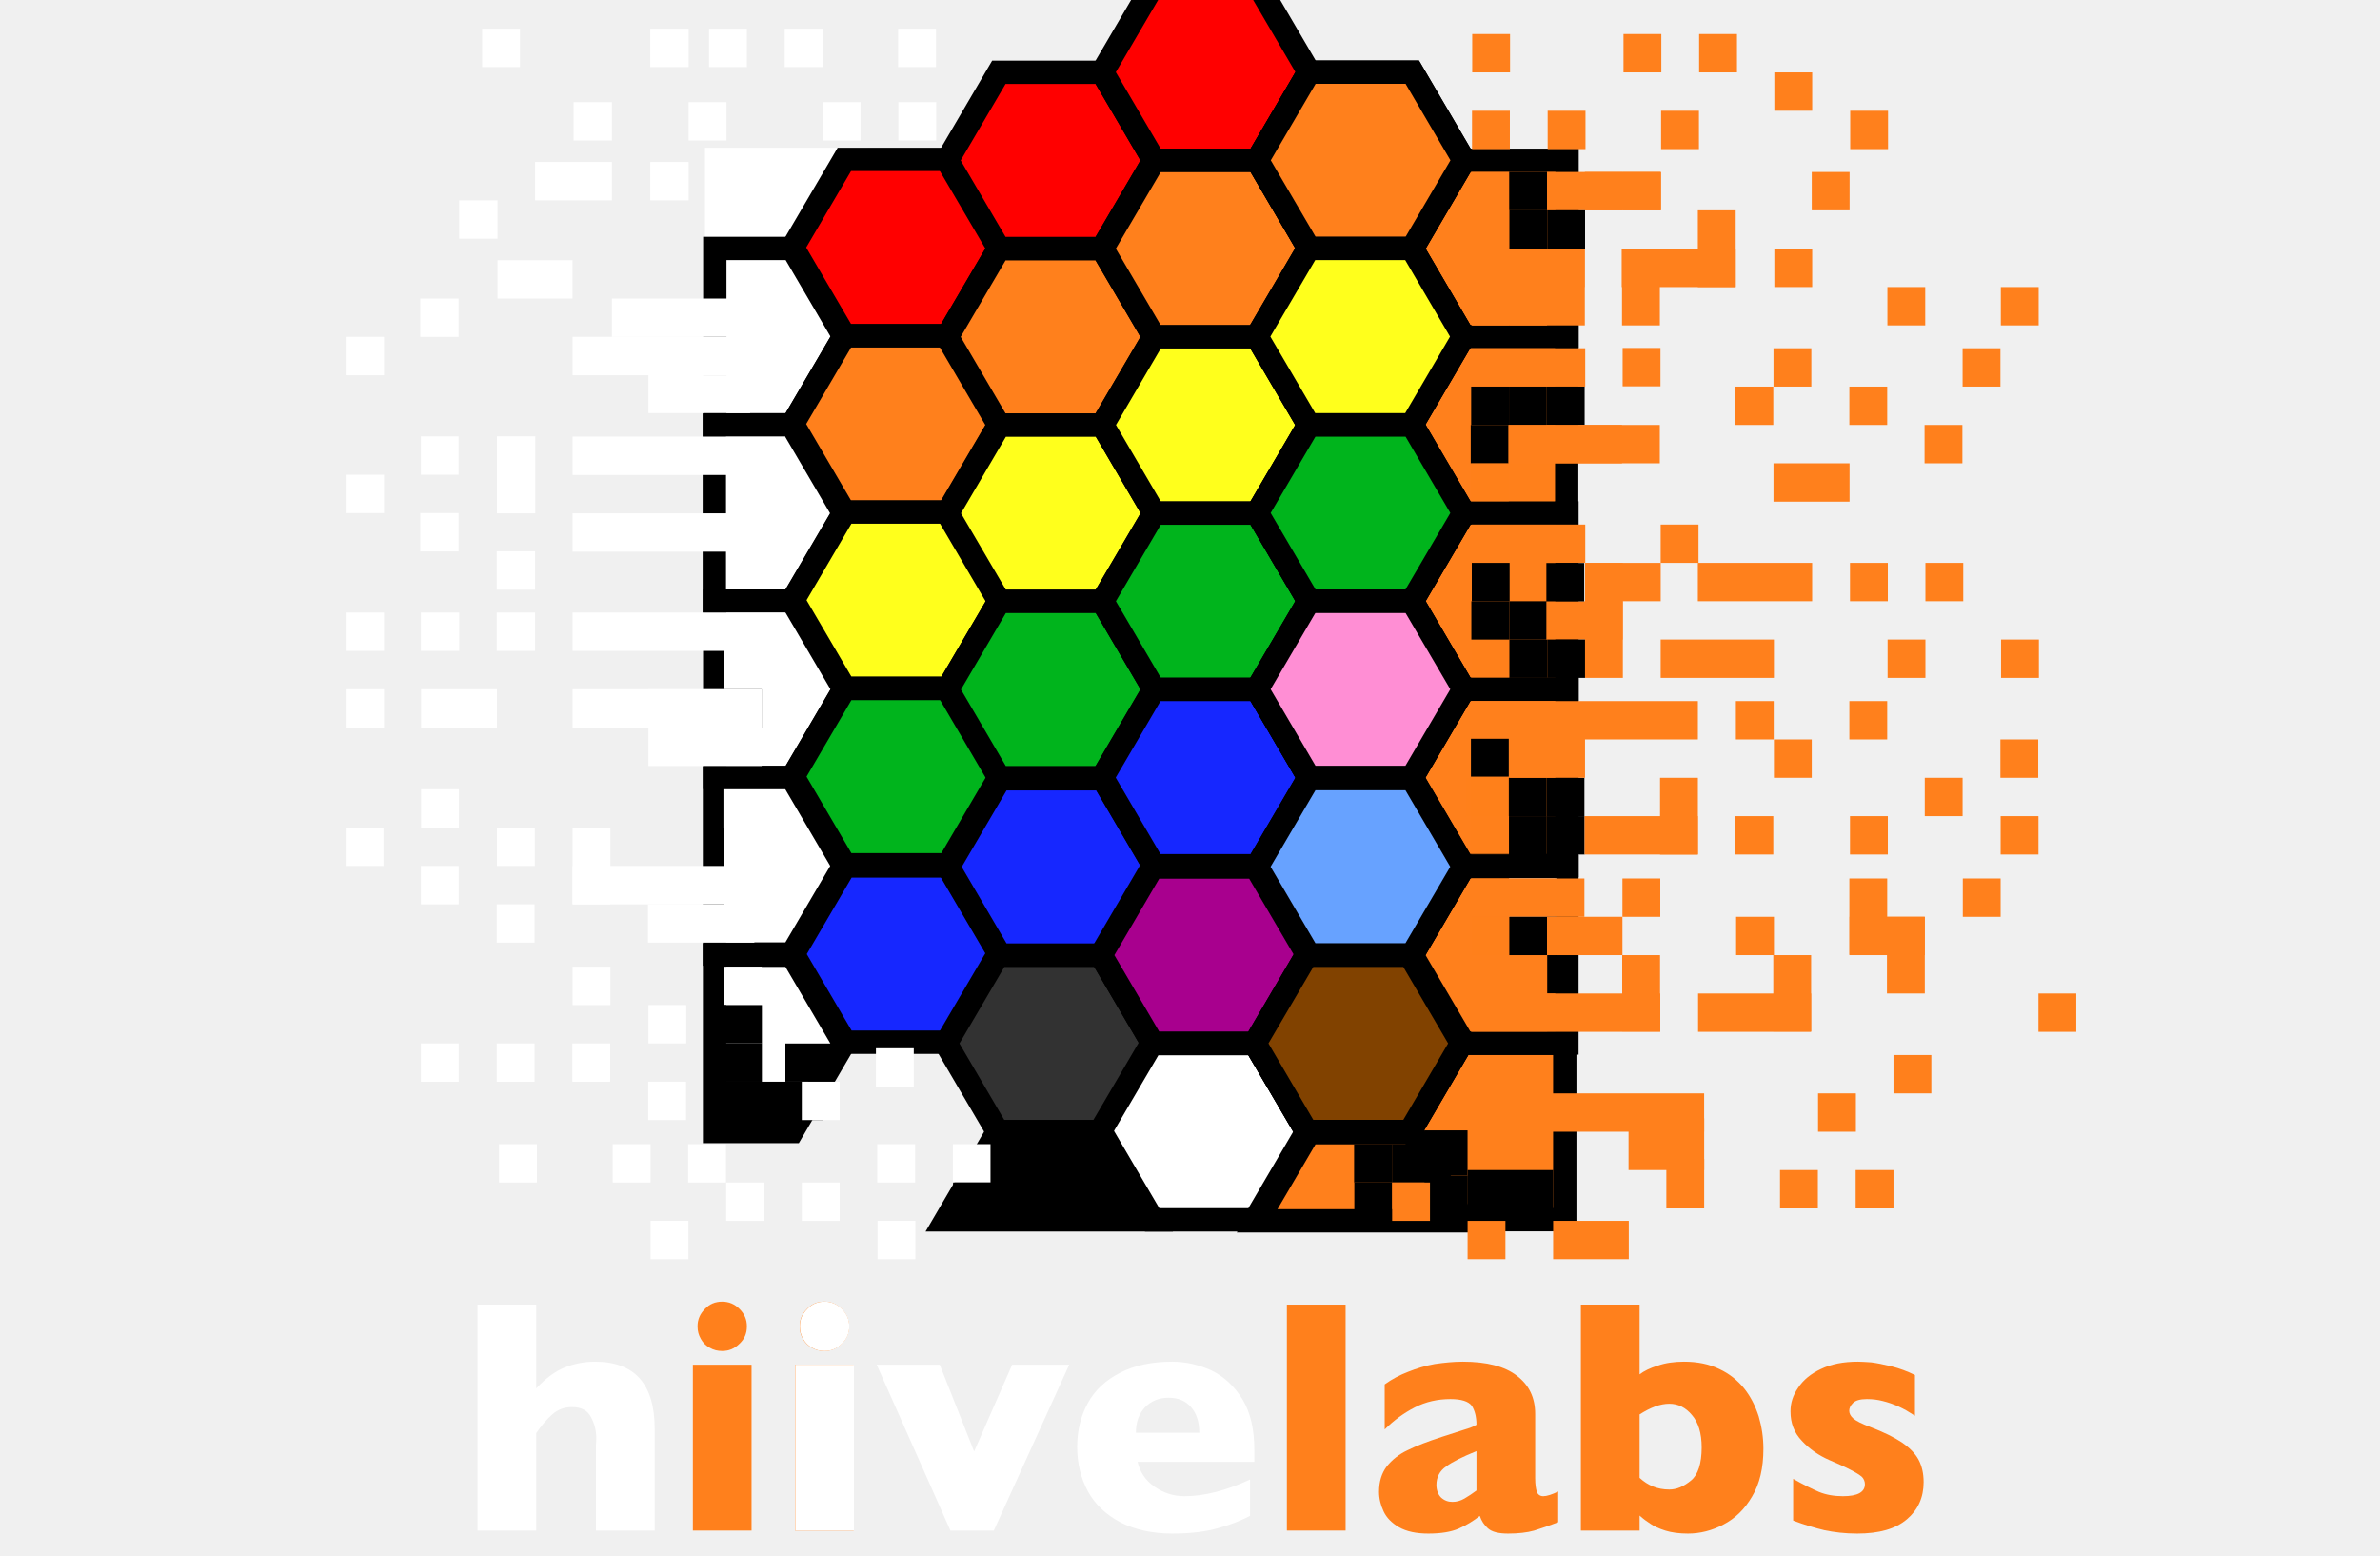
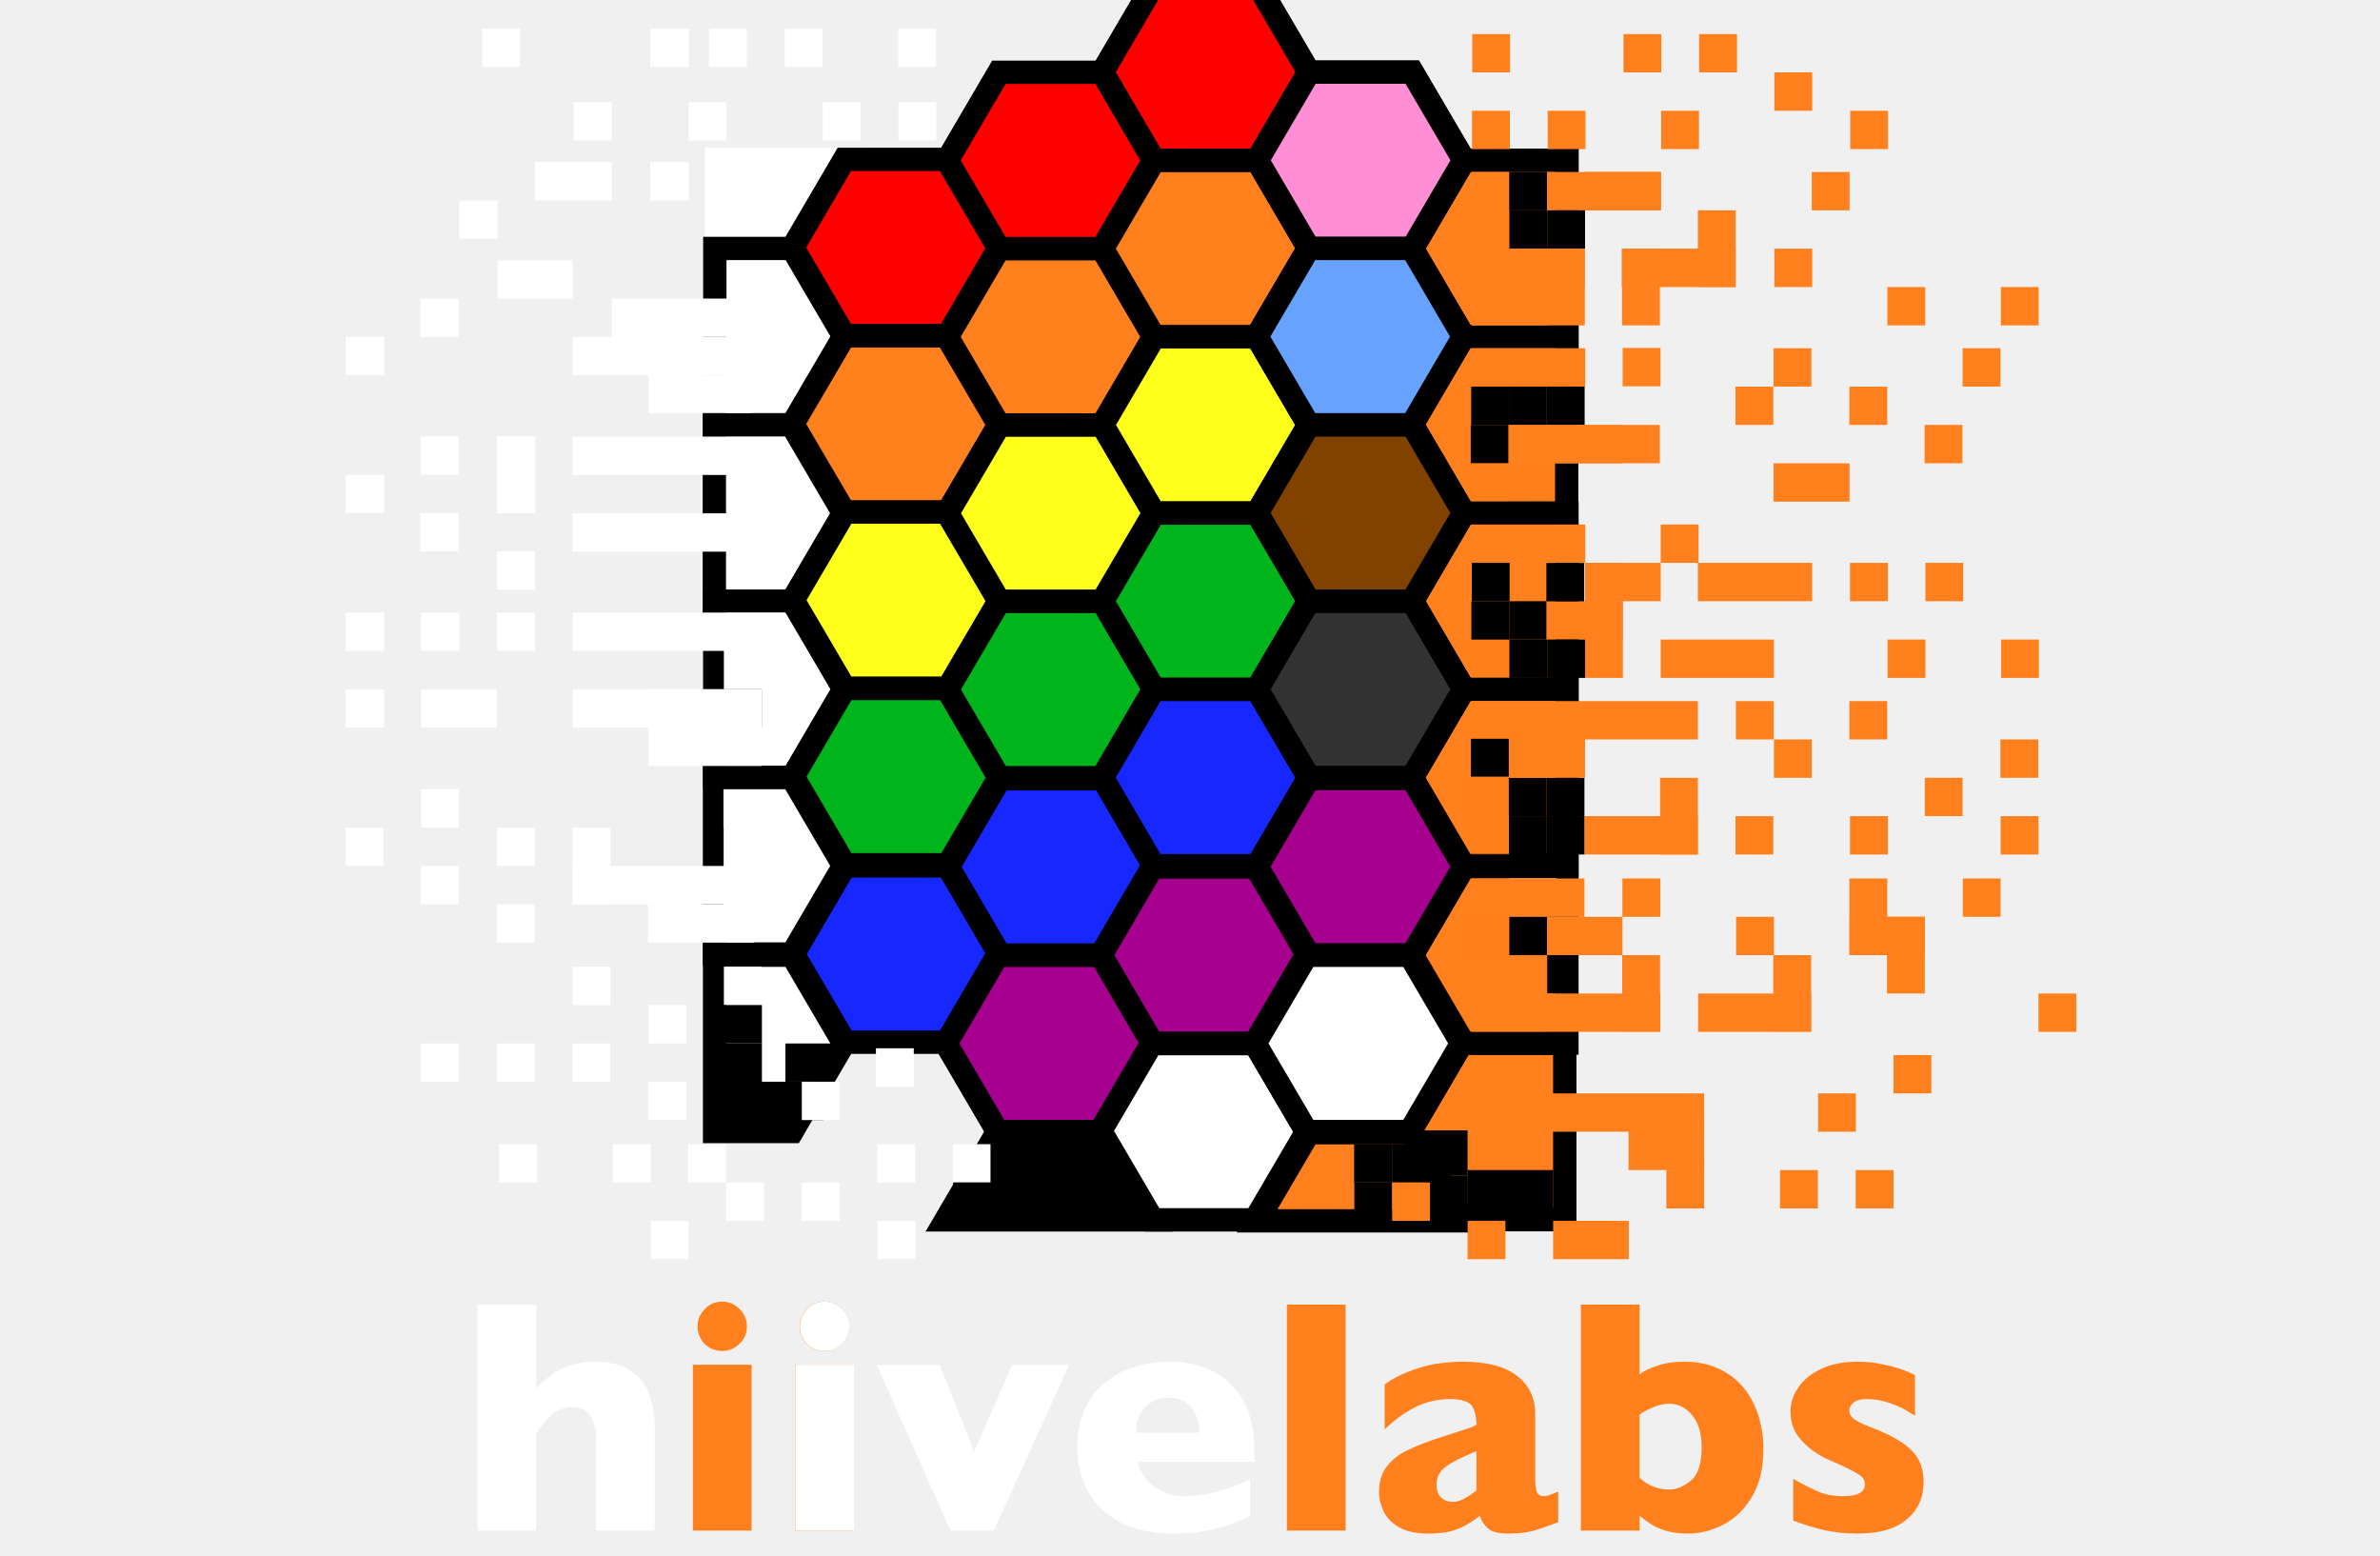
<svg xmlns="http://www.w3.org/2000/svg" width="100%" height="100%" viewBox="0 0 612 400" version="1.1" xml:space="preserve" style="fill-rule:evenodd;clip-rule:evenodd;stroke-miterlimit:10;">
  <g id="Layer_1" transform="matrix(1,0,0,1,0,-80)">
    <g transform="matrix(1,0,0,1,3,0)">
      <g>
        <path d="M181.29,120.97L181.29,143.89L201.47,143.89L214.91,120.97L181.29,120.97Z" style="fill:white;fill-rule:nonzero;" />
      </g>
      <g>
        <path d="M181.29,120.97L181.29,143.89L201.47,143.89L214.91,120.97L181.29,120.97Z" style="fill:none;fill-rule:nonzero;stroke:white;stroke-width:6px;" />
      </g>
    </g>
    <g>
      <path d="M183.81,189.19L183.81,143.87L203.75,143.87L217.04,166.53L203.75,189.19L183.81,189.19Z" style="fill:white;fill-rule:nonzero;stroke:black;stroke-width:6px;" />
      <path d="M183.69,234.6L183.69,189.28L203.63,189.28L216.92,211.94L203.63,234.6L183.69,234.6Z" style="fill:white;fill-rule:nonzero;stroke:black;stroke-width:6px;" />
      <path d="M183.79,279.85L183.79,234.53L203.73,234.53L217.02,257.19L203.73,279.85L183.79,279.85Z" style="fill:white;fill-rule:nonzero;stroke:black;stroke-width:6px;" />
      <path d="M183.73,325.26L183.73,279.94L203.67,279.94L216.96,302.6L203.67,325.26L183.73,325.26Z" style="fill:white;fill-rule:nonzero;stroke:black;stroke-width:6px;" />
    </g>
    <path d="M183.75,370.88L183.75,325.56L203.69,325.56L216.98,348.22L203.69,370.88L183.75,370.88Z" style="fill:white;fill-rule:nonzero;stroke:black;stroke-width:6px;" />
    <path d="M217.12,166.28L203.83,143.63L217.12,120.97L243.69,120.97L256.98,143.63L243.69,166.28L217.12,166.28Z" style="fill:rgb(255,0,0);fill-rule:nonzero;stroke:black;stroke-width:6px;" />
    <path d="M217.12,211.65L203.83,188.99L217.12,166.34L243.69,166.34L256.98,188.99L243.69,211.65L217.12,211.65Z" style="fill:rgb(255,128,28);fill-rule:nonzero;stroke:black;stroke-width:6px;" />
    <path d="M217.21,256.94L203.92,234.29L217.21,211.63L243.78,211.63L257.07,234.29L243.78,256.94L217.21,256.94Z" style="fill:rgb(255,255,28);fill-rule:nonzero;stroke:black;stroke-width:6px;" />
    <path d="M217.21,302.31L203.92,279.65L217.21,256.99L243.78,256.99L257.07,279.65L243.78,302.31L217.21,302.31Z" style="fill:rgb(0,180,28);fill-rule:nonzero;stroke:black;stroke-width:6px;" />
    <path d="M217.27,347.93L203.98,325.27L217.27,302.61L243.84,302.61L257.13,325.27L243.84,347.93L217.27,347.93Z" style="fill:rgb(22,39,255);fill-rule:nonzero;stroke:black;stroke-width:6px;" />
    <path d="M256.85,143.89L243.56,121.24L256.85,98.58L283.42,98.58L296.71,121.24L283.42,143.89L256.85,143.89Z" style="fill:rgb(255,0,0);fill-rule:nonzero;stroke:black;stroke-width:6px;" />
    <path d="M256.85,189.26L243.56,166.6L256.85,143.95L283.42,143.95L296.71,166.6L283.42,189.26L256.85,189.26Z" style="fill:rgb(255,128,28);fill-rule:nonzero;stroke:black;stroke-width:6px;" />
    <path d="M256.93,234.6L243.64,211.95L256.93,189.29L283.5,189.29L296.79,211.95L283.5,234.6L256.93,234.6Z" style="fill:rgb(255,255,28);fill-rule:nonzero;stroke:black;stroke-width:6px;" />
    <path d="M256.92,279.92L243.63,257.26L256.92,234.61L283.49,234.61L296.78,257.26L283.49,279.92L256.92,279.92Z" style="fill:rgb(0,180,28);fill-rule:nonzero;stroke:black;stroke-width:6px;" />
    <path d="M257.11,325.52L243.82,302.86L257.11,280.2L283.69,280.2L296.97,302.86L283.69,325.52L257.11,325.52Z" style="fill:rgb(22,39,255);fill-rule:nonzero;stroke:black;stroke-width:6px;" />
-     <path d="M256.53,370.91L243.24,348.25L256.53,325.59L283.1,325.59L296.39,348.25L283.1,370.91L256.53,370.91Z" style="fill:rgb(50,50,50);fill-rule:nonzero;stroke:black;stroke-width:6px;" />
+     <path d="M256.53,370.91L243.24,348.25L256.53,325.59L283.1,325.59L296.39,348.25L283.1,370.91L256.53,370.91Z" style="fill:rgb(168,0,142);fill-rule:nonzero;stroke:black;stroke-width:6px;" />
    <path d="M296.74,121.21L283.45,98.55L296.74,75.89L323.31,75.89L336.6,98.55L323.31,121.21L296.74,121.21Z" style="fill:rgb(255,0,0);fill-rule:nonzero;stroke:black;stroke-width:6px;" />
    <path d="M296.74,166.58L283.45,143.92L296.74,121.26L323.31,121.26L336.6,143.92L323.31,166.58L296.74,166.58Z" style="fill:rgb(255,128,28);fill-rule:nonzero;stroke:black;stroke-width:6px;" />
    <path d="M296.77,211.9L283.49,189.24L296.77,166.58L323.35,166.58L336.64,189.24L323.35,211.9L296.77,211.9Z" style="fill:rgb(255,255,28);fill-rule:nonzero;stroke:black;stroke-width:6px;" />
    <path d="M296.76,257.21L283.47,234.56L296.76,211.9L323.34,211.9L336.63,234.56L323.34,257.21L296.76,257.21Z" style="fill:rgb(0,180,28);fill-rule:nonzero;stroke:black;stroke-width:6px;" />
    <path d="M296.37,348.2L283.08,325.54L296.37,302.88L322.94,302.88L336.23,325.54L322.94,348.2L296.37,348.2Z" style="fill:rgb(168,0,142);fill-rule:nonzero;stroke:black;stroke-width:6px;" />
    <path d="M296.15,393.59L282.86,370.93L296.15,348.28L322.72,348.28L336.01,370.93L322.72,393.59L296.15,393.59Z" style="fill:white;fill-rule:nonzero;stroke:black;stroke-width:6px;" />
    <path d="M296.7,302.56L283.42,279.9L296.7,257.24L323.28,257.24L336.57,279.9L323.28,302.56L296.7,302.56Z" style="fill:rgb(22,39,255);fill-rule:nonzero;stroke:black;stroke-width:6px;" />
    <path d="M243.24,393.59L256.53,370.93L283.1,370.93L296.39,393.59L243.24,393.59Z" style="fill-rule:nonzero;stroke:black;stroke-width:6px;" />
    <rect x="127.94" y="146.89" width="19.29" height="9.86" style="fill:white;" />
    <rect x="108.07" y="156.75" width="9.86" height="9.86" style="fill:white;" />
    <rect x="88.89" y="166.6" width="9.86" height="9.86" style="fill:white;" />
    <rect x="147.24" y="166.6" width="51.08" height="9.86" style="fill:white;" />
    <rect x="166.74" y="176.46" width="26.15" height="9.73" style="fill:white;" />
    <rect x="108.23" y="192.18" width="9.7" height="9.86" style="fill:white;" />
    <rect x="127.79" y="192.16" width="9.86" height="19.81" style="fill:white;" />
    <rect x="88.89" y="202.04" width="9.86" height="9.86" style="fill:white;" />
    <rect x="108.07" y="211.9" width="9.86" height="9.86" style="fill:white;" />
    <rect x="147.24" y="211.96" width="58.45" height="9.86" style="fill:white;" />
    <rect x="127.73" y="221.73" width="9.86" height="9.86" style="fill:white;" />
    <rect x="88.89" y="237.47" width="9.86" height="9.86" style="fill:white;" />
    <rect x="108.23" y="237.47" width="9.86" height="9.86" style="fill:white;" />
    <rect x="127.73" y="237.47" width="9.86" height="9.86" style="fill:white;" />
    <rect x="147.24" y="237.47" width="54.7" height="9.86" style="fill:white;" />
    <rect x="186.14" y="245.43" width="11.17" height="13.71" style="fill:white;" />
    <rect x="88.89" y="257.19" width="9.86" height="9.86" style="fill:white;" />
    <rect x="108.28" y="257.19" width="19.5" height="9.86" style="fill:white;" />
    <rect x="147.24" y="257.19" width="48.52" height="9.86" style="fill:white;" />
    <rect x="186.14" y="257.19" width="9.73" height="9.86" />
    <rect x="166.74" y="257.19" width="29.12" height="19.72" style="fill:white;" />
    <rect x="108.28" y="282.89" width="9.73" height="9.86" style="fill:white;" />
    <rect x="186.03" y="282.89" width="15.91" height="9.86" style="fill:white;" />
    <rect x="88.89" y="292.75" width="9.73" height="9.86" style="fill:white;" />
    <rect x="127.79" y="292.75" width="9.73" height="9.86" style="fill:white;" />
    <rect x="147.24" y="292.75" width="9.73" height="19.72" style="fill:white;" />
    <rect x="186.08" y="287.82" width="9.73" height="25.16" style="fill:white;" />
    <rect x="108.23" y="302.61" width="9.73" height="9.86" style="fill:white;" />
    <rect x="147.24" y="302.61" width="48.52" height="9.86" style="fill:white;" />
    <rect x="127.73" y="312.46" width="9.73" height="9.86" style="fill:white;" />
    <rect x="166.63" y="312.46" width="27.35" height="9.86" style="fill:white;" />
    <rect x="167.29" y="393.84" width="9.73" height="9.86" style="fill:white;" />
    <rect x="225.65" y="393.84" width="9.73" height="9.86" style="fill:white;" />
    <rect x="123.98" y="87.38" width="9.73" height="9.86" style="fill:white;" />
    <rect x="167.22" y="87.38" width="9.86" height="9.86" style="fill:white;" />
    <rect x="182.33" y="87.38" width="9.73" height="9.86" style="fill:white;" />
    <rect x="201.78" y="87.38" width="9.73" height="9.86" style="fill:white;" />
    <rect x="230.95" y="87.38" width="9.73" height="9.86" style="fill:white;" />
    <rect x="147.5" y="106.26" width="9.86" height="9.86" style="fill:white;" />
    <rect x="177.08" y="106.26" width="9.73" height="9.86" style="fill:white;" />
    <rect x="211.56" y="106.26" width="9.73" height="9.86" style="fill:white;" />
    <rect x="231.01" y="106.26" width="9.73" height="9.86" style="fill:white;" />
    <rect x="137.59" y="121.64" width="19.77" height="9.86" style="fill:white;" />
    <rect x="167.22" y="121.64" width="9.86" height="9.86" style="fill:white;" />
    <rect x="118.08" y="131.5" width="9.86" height="9.86" style="fill:white;" />
    <g transform="matrix(1,0,0,1,0,-1)">
      <rect x="182.94" y="131.5" width="9.73" height="9.86" style="fill:white;" />
    </g>
    <rect x="147.24" y="328.51" width="9.73" height="9.86" style="fill:white;" />
    <rect x="166.74" y="338.37" width="9.73" height="9.86" style="fill:white;" />
    <rect x="127.73" y="348.23" width="9.73" height="9.86" style="fill:white;" />
    <rect x="147.18" y="348.23" width="9.73" height="9.86" style="fill:white;" />
    <rect x="166.69" y="358.08" width="9.73" height="9.86" style="fill:white;" />
    <rect x="186.14" y="358.08" width="16.95" height="9.86" />
    <rect x="225.24" y="349.48" width="9.73" height="9.86" style="fill:white;" />
    <rect x="128.33" y="374.13" width="9.73" height="9.86" style="fill:white;" />
    <path d="M138.05,383.99L138.05,374.13" style="fill:none;fill-rule:nonzero;" />
    <rect x="176.95" y="374.13" width="9.73" height="9.86" style="fill:white;" />
    <rect x="186.74" y="383.99" width="9.73" height="9.86" style="fill:white;" />
    <rect x="225.58" y="374.13" width="9.73" height="9.86" style="fill:white;" />
    <rect x="245.03" y="374.13" width="9.73" height="9.86" style="fill:white;" />
    <rect x="254.75" y="373.84" width="9.73" height="16.81" />
    <path d="M138.11,393.84L138.11,383.99" style="fill:none;fill-rule:nonzero;" />
    <path d="M157.56,383.99L157.56,393.84" style="fill:none;fill-rule:nonzero;" />
    <rect x="157.56" y="374.13" width="9.73" height="9.86" style="fill:white;" />
    <rect x="206.18" y="383.99" width="9.73" height="9.86" style="fill:white;" />
    <rect x="245.08" y="383.99" width="9.73" height="9.86" />
    <g>
      <path d="M376.38,166.53L363.1,143.87L376.38,121.21L402.96,121.21L402.96,166.53L376.38,166.53Z" style="fill:rgb(255,128,28);fill-rule:nonzero;stroke:black;stroke-width:6px;" />
      <path d="M375.79,393.54L362.5,370.88L375.79,348.23L402.37,348.23L402.37,393.54L375.79,393.54Z" style="fill:rgb(255,128,28);fill-rule:nonzero;stroke:black;stroke-width:6px;" />
      <path d="M376.35,302.51L363.06,279.85L376.35,257.19L402.93,257.19L402.93,302.51L376.35,302.51Z" style="fill:rgb(255,128,28);fill-rule:nonzero;stroke:black;stroke-width:6px;" />
      <path d="M376.36,257.19L363.07,234.53L376.36,211.87L402.93,211.87L402.93,257.19L376.36,257.19Z" style="fill:rgb(255,128,28);fill-rule:nonzero;stroke:black;stroke-width:6px;" />
      <path d="M376.28,211.85L362.99,189.19L376.28,166.53L402.86,166.53L402.86,211.85L376.28,211.85Z" style="fill:rgb(255,128,28);fill-rule:nonzero;stroke:black;stroke-width:6px;" />
      <path d="M376.34,348.13L363.06,325.47L376.34,302.81L402.92,302.81L402.92,348.13L376.34,348.13Z" style="fill:rgb(255,128,28);fill-rule:nonzero;stroke:black;stroke-width:6px;" />
    </g>
    <rect x="378.35" y="124.21" width="9.73" height="9.86" style="fill:rgb(255,128,28);" />
    <rect x="388.08" y="124.21" width="9.73" height="9.86" />
    <rect x="407.53" y="124.21" width="9.73" height="9.86" style="fill:rgb(255,128,28);" />
    <rect x="417.25" y="124.21" width="9.73" height="9.86" style="fill:rgb(255,128,28);" />
    <rect x="465.88" y="124.21" width="9.73" height="9.86" style="fill:rgb(255,128,28);" />
    <rect x="378.41" y="134.07" width="9.73" height="9.86" style="fill:rgb(255,128,28);" />
    <rect x="436.59" y="134.07" width="9.73" height="19.72" style="fill:rgb(255,128,28);" />
    <rect x="378.3" y="143.93" width="9.73" height="9.86" style="fill:rgb(255,128,28);" />
    <rect x="417.03" y="143.92" width="29.28" height="9.88" style="fill:rgb(255,128,28);" />
    <rect x="456.26" y="143.93" width="9.73" height="9.86" style="fill:rgb(255,128,28);" />
    <rect x="378.35" y="153.79" width="9.73" height="9.86" style="fill:rgb(255,128,28);" />
    <rect x="397.8" y="124.21" width="29.34" height="9.86" style="fill:rgb(255,128,28);" />
    <rect x="388.13" y="134.07" width="9.73" height="9.86" />
    <rect x="397.86" y="134.07" width="9.73" height="9.86" />
    <rect x="376.5" y="143.93" width="30.97" height="9.86" style="fill:rgb(255,128,28);" />
    <rect x="388.08" y="153.79" width="9.73" height="9.86" style="fill:rgb(255,128,28);" />
    <rect x="378.52" y="143.93" width="29.01" height="19.72" style="fill:rgb(255,128,28);" />
    <rect x="417.09" y="143.93" width="9.73" height="19.72" style="fill:rgb(255,128,28);" />
    <rect x="485.33" y="153.79" width="9.73" height="9.86" style="fill:rgb(255,128,28);" />
    <rect x="514.5" y="153.79" width="9.73" height="9.86" style="fill:rgb(255,128,28);" />
    <rect x="378.24" y="169.52" width="29.39" height="9.86" style="fill:rgb(255,128,28);" />
    <rect x="417.25" y="169.45" width="9.73" height="9.86" style="fill:rgb(255,128,28);" />
    <rect x="456.04" y="169.52" width="9.73" height="9.86" style="fill:rgb(255,128,28);" />
    <rect x="504.67" y="169.52" width="9.73" height="9.86" style="fill:rgb(255,128,28);" />
    <rect x="378.3" y="179.38" width="9.73" height="9.86" />
    <rect x="388.02" y="179.38" width="9.73" height="9.86" />
    <rect x="397.75" y="179.38" width="9.73" height="9.86" />
    <rect x="475.55" y="179.38" width="9.73" height="9.86" style="fill:rgb(255,128,28);" />
    <rect x="378.19" y="189.24" width="9.73" height="9.86" />
    <rect x="397.64" y="189.24" width="9.73" height="9.86" style="fill:rgb(255,128,28);" />
    <rect x="407.36" y="189.24" width="9.73" height="9.86" style="fill:rgb(255,128,28);" />
    <rect x="387.91" y="189.24" width="38.9" height="9.86" style="fill:rgb(255,128,28);" />
    <rect x="494.89" y="189.24" width="9.73" height="9.86" style="fill:rgb(255,128,28);" />
    <rect x="378.24" y="199.1" width="9.73" height="9.86" style="fill:rgb(255,128,28);fill-opacity:0.32;" />
    <rect x="378.3" y="199.1" width="21.51" height="9.86" style="fill:rgb(255,128,28);fill-opacity:0.32;" />
    <rect x="456.04" y="199.1" width="19.56" height="9.86" style="fill:rgb(255,128,28);" />
    <rect x="378.41" y="214.84" width="29.23" height="9.86" style="fill:rgb(255,128,28);" />
    <rect x="378.46" y="224.7" width="9.73" height="9.86" style="fill:rgb(255,128,28);fill-opacity:0.32;" />
    <rect x="378.35" y="234.56" width="9.73" height="9.86" style="fill:rgb(255,128,28);fill-opacity:0.32;" />
    <rect x="388.08" y="234.56" width="9.73" height="9.86" />
    <rect x="378.41" y="244.41" width="9.73" height="9.86" style="fill:rgb(255,128,28);fill-opacity:0.32;" />
    <rect x="388.13" y="244.41" width="9.73" height="9.86" />
    <rect x="378.3" y="260.23" width="58.3" height="9.86" style="fill:rgb(255,128,28);" />
    <rect x="378.35" y="270.09" width="9.73" height="9.86" style="fill:rgb(255,128,28);fill-opacity:0.32;" />
    <rect x="376.85" y="279.95" width="11.11" height="9.86" style="fill:rgb(255,128,28);fill-opacity:0.32;" />
    <rect x="387.97" y="279.95" width="9.73" height="9.86" />
    <rect x="378.3" y="279.95" width="9.73" height="19.72" style="fill:rgb(255,128,28);fill-opacity:0.32;" />
    <rect x="388.02" y="289.81" width="9.73" height="9.86" />
    <rect x="427.03" y="214.84" width="9.73" height="9.86" style="fill:rgb(255,128,28);" />
    <rect x="407.64" y="224.7" width="19.4" height="9.86" style="fill:rgb(255,128,28);" />
    <rect x="436.59" y="224.7" width="29.39" height="9.86" style="fill:rgb(255,128,28);" />
    <rect x="475.71" y="224.7" width="9.73" height="9.86" style="fill:rgb(255,128,28);" />
    <rect x="495.11" y="224.7" width="9.73" height="9.86" style="fill:rgb(255,128,28);" />
    <rect x="397.64" y="234.56" width="19.61" height="9.86" style="fill:rgb(255,128,28);" />
    <rect x="397.86" y="244.41" width="9.73" height="9.86" />
    <rect x="407.58" y="224.73" width="9.73" height="29.54" style="fill:rgb(255,128,28);" />
    <rect x="427.03" y="244.41" width="29.12" height="9.86" style="fill:rgb(255,128,28);" />
    <rect x="485.38" y="244.41" width="9.73" height="9.86" style="fill:rgb(255,128,28);" />
    <rect x="514.56" y="244.41" width="9.73" height="9.86" style="fill:rgb(255,128,28);" />
    <rect x="446.37" y="260.23" width="9.73" height="9.86" style="fill:rgb(255,128,28);" />
    <rect x="475.55" y="260.23" width="9.73" height="9.86" style="fill:rgb(255,128,28);" />
    <rect x="456.15" y="270.09" width="9.73" height="9.86" style="fill:rgb(255,128,28);" />
    <rect x="397.69" y="279.95" width="9.73" height="9.86" />
    <rect x="426.87" y="279.95" width="9.73" height="19.72" style="fill:rgb(255,128,28);" />
    <rect x="446.26" y="289.81" width="9.73" height="9.86" style="fill:rgb(255,128,28);" />
    <rect x="494.94" y="279.95" width="9.73" height="9.86" style="fill:rgb(255,128,28);" />
    <rect x="514.39" y="270.09" width="9.73" height="9.86" style="fill:rgb(255,128,28);" />
    <rect x="397.75" y="289.81" width="9.73" height="9.86" />
    <rect x="407.47" y="289.81" width="29.12" height="9.86" style="fill:rgb(255,128,28);" />
    <rect x="514.45" y="289.81" width="9.73" height="9.86" style="fill:rgb(255,128,28);" />
    <rect x="388.04" y="305.83" width="12.36" height="9.86" style="fill:white;" />
    <rect x="417.2" y="305.83" width="9.73" height="9.86" style="fill:rgb(255,128,28);" />
    <rect x="378.35" y="305.83" width="29.07" height="9.86" style="fill:rgb(255,128,28);" />
    <rect x="475.55" y="305.83" width="9.73" height="19.64" style="fill:rgb(255,128,28);" />
    <rect x="504.72" y="305.83" width="9.73" height="9.86" style="fill:rgb(255,128,28);" />
    <rect x="378.35" y="315.68" width="9.73" height="9.86" style="fill:rgb(255,128,28);fill-opacity:0.32;" />
    <rect x="388.11" y="315.68" width="12.36" height="9.86" />
    <rect x="397.8" y="315.68" width="19.4" height="9.86" style="fill:rgb(255,128,28);" />
    <rect x="446.43" y="315.68" width="9.73" height="9.86" style="fill:rgb(255,128,28);" />
    <rect x="475.6" y="315.68" width="19.34" height="9.86" style="fill:rgb(255,128,28);" />
    <rect x="387.97" y="325.54" width="12.36" height="9.86" />
    <rect x="417.14" y="325.54" width="9.73" height="19.61" style="fill:rgb(255,128,28);" />
    <rect x="455.99" y="325.54" width="9.73" height="19.61" style="fill:rgb(255,128,28);" />
    <rect x="485.22" y="315.68" width="9.73" height="19.72" style="fill:rgb(255,128,28);" />
    <rect x="436.65" y="335.4" width="29.07" height="9.86" style="fill:rgb(255,128,28);" />
    <rect x="524.17" y="335.4" width="9.73" height="9.86" style="fill:rgb(255,128,28);" />
    <rect x="486.9" y="351.22" width="9.73" height="9.86" style="fill:rgb(255,128,28);" />
    <rect x="383.76" y="361.08" width="54.45" height="9.86" style="fill:rgb(255,128,28);" />
    <rect x="467.5" y="361.08" width="9.73" height="9.86" style="fill:rgb(255,128,28);" />
    <rect x="418.77" y="367.5" width="19.45" height="13.29" style="fill:rgb(255,128,28);" />
    <rect x="428.49" y="377.93" width="9.73" height="12.72" style="fill:rgb(255,128,28);" />
    <rect x="457.72" y="380.79" width="9.73" height="9.86" style="fill:rgb(255,128,28);" />
    <rect x="477.17" y="380.79" width="9.73" height="9.86" style="fill:rgb(255,128,28);" />
    <rect x="378.57" y="88.75" width="9.73" height="9.86" style="fill:rgb(255,128,28);" />
    <rect x="417.47" y="88.75" width="9.73" height="9.86" style="fill:rgb(255,128,28);" />
    <rect x="436.92" y="88.75" width="9.73" height="9.86" style="fill:rgb(255,128,28);" />
    <rect x="456.26" y="98.61" width="9.73" height="9.86" style="fill:rgb(255,128,28);" />
    <rect x="378.52" y="108.47" width="9.73" height="9.86" style="fill:rgb(255,128,28);" />
    <rect x="397.97" y="108.47" width="9.73" height="9.86" style="fill:rgb(255,128,28);" />
    <rect x="427.14" y="108.47" width="9.73" height="9.86" style="fill:rgb(255,128,28);" />
    <rect x="475.77" y="108.47" width="9.73" height="9.86" style="fill:rgb(255,128,28);" />
    <g>
      <path d="M336.58,143.87L323.3,121.21L336.58,98.55L363.16,98.55L376.45,121.21L363.16,143.87L336.58,143.87Z" style="fill:rgb(255,128,28);fill-rule:nonzero;stroke:black;stroke-width:6px;" />
      <path d="M335.99,370.88L322.7,348.23L335.99,325.57L362.57,325.57L375.85,348.23L362.57,370.88L335.99,370.88Z" style="fill:rgb(255,128,28);fill-rule:nonzero;stroke:black;stroke-width:6px;" />
      <path d="M336.55,279.85L323.26,257.19L336.55,234.53L363.12,234.53L376.41,257.19L363.12,279.85L336.55,279.85Z" style="fill:rgb(255,128,28);fill-rule:nonzero;stroke:black;stroke-width:6px;" />
      <path d="M336.56,234.53L323.27,211.87L336.56,189.21L363.13,189.21L376.42,211.87L363.13,234.53L336.56,234.53Z" style="fill:rgb(255,128,28);fill-rule:nonzero;stroke:black;stroke-width:6px;" />
      <path d="M336.48,189.19L323.19,166.53L336.48,143.87L363.06,143.87L376.34,166.53L363.06,189.19L336.48,189.19Z" style="fill:rgb(255,128,28);fill-rule:nonzero;stroke:black;stroke-width:6px;" />
      <path d="M336.54,325.47L323.25,302.81L336.54,280.15L363.12,280.15L376.4,302.81L363.12,325.47L336.54,325.47Z" style="fill:rgb(255,128,28);fill-rule:nonzero;stroke:black;stroke-width:6px;" />
    </g>
-     <path d="M336.58,143.87L323.3,121.21L336.58,98.55L363.16,98.55L376.45,121.21L363.16,143.87L336.58,143.87Z" style="fill:rgb(255,128,28);fill-rule:nonzero;stroke:black;stroke-width:6px;" />
-     <path d="M335.99,370.88L322.7,348.23L335.99,325.57L362.57,325.57L375.85,348.23L362.57,370.88L335.99,370.88Z" style="fill:rgb(129,66,0);fill-rule:nonzero;stroke:black;stroke-width:6px;" />
-     <path d="M336.55,279.85L323.26,257.19L336.55,234.53L363.12,234.53L376.41,257.19L363.12,279.85L336.55,279.85Z" style="fill:rgb(255,142,212);fill-rule:nonzero;stroke:black;stroke-width:6px;" />
-     <path d="M336.56,234.53L323.27,211.87L336.56,189.21L363.13,189.21L376.42,211.87L363.13,234.53L336.56,234.53Z" style="fill:rgb(0,180,28);fill-rule:nonzero;stroke:black;stroke-width:6px;" />
-     <path d="M336.48,189.19L323.19,166.53L336.48,143.87L363.06,143.87L376.34,166.53L363.06,189.19L336.48,189.19Z" style="fill:rgb(255,255,28);fill-rule:nonzero;stroke:black;stroke-width:6px;" />
-     <path d="M336.54,325.47L323.25,302.81L336.54,280.15L363.12,280.15L376.4,302.81L363.12,325.47L336.54,325.47Z" style="fill:rgb(103,162,255);fill-rule:nonzero;stroke:black;stroke-width:6px;" />
+     <path d="M336.58,143.87L323.3,121.21L336.58,98.55L363.16,98.55L376.45,121.21L363.16,143.87L336.58,143.87Z" style="fill:rgb(255,142,212);fill-rule:nonzero;stroke:black;stroke-width:6px;" />
+     <path d="M335.99,370.88L322.7,348.23L335.99,325.57L362.57,325.57L375.85,348.23L362.57,370.88L335.99,370.88Z" style="fill:white;fill-rule:nonzero;stroke:black;stroke-width:6px;" />
+     <path d="M336.55,279.85L323.26,257.19L336.55,234.53L363.12,234.53L376.41,257.19L363.12,279.85L336.55,279.85Z" style="fill:rgb(50,50,50);fill-rule:nonzero;stroke:black;stroke-width:6px;" />
+     <path d="M336.56,234.53L323.27,211.87L336.56,189.21L363.13,189.21L376.42,211.87L363.13,234.53L336.56,234.53Z" style="fill:rgb(129,66,0);fill-rule:nonzero;stroke:black;stroke-width:6px;" />
+     <path d="M336.48,189.19L323.19,166.53L336.48,143.87L363.06,143.87L376.34,166.53L363.06,189.19L336.48,189.19Z" style="fill:rgb(103,162,255);fill-rule:nonzero;stroke:black;stroke-width:6px;" />
+     <path d="M336.54,325.47L323.25,302.81L336.54,280.15L363.12,280.15L376.4,302.81L363.12,325.47L336.54,325.47Z" style="fill:rgb(168,0,142);fill-rule:nonzero;stroke:black;stroke-width:6px;" />
    <path d="M323.26,393.84L336.55,371.19L363.12,371.19L376.41,393.84L323.26,393.84Z" style="fill:rgb(255,128,28);fill-rule:nonzero;stroke:black;stroke-width:6px;" />
    <rect x="348.2" y="374.13" width="9.73" height="9.86" />
    <rect x="348.26" y="383.99" width="9.73" height="9.86" />
    <rect x="377.38" y="393.84" width="9.73" height="9.86" style="fill:rgb(255,128,28);" />
    <rect x="399.38" y="393.84" width="19.45" height="9.86" style="fill:rgb(255,128,28);" />
    <rect x="366.3" y="382.22" width="11.13" height="11.63" />
    <rect x="366.24" y="370.59" width="11.13" height="11.63" />
    <rect x="377.38" y="380.79" width="22" height="13.05" />
    <rect x="357.93" y="374.13" width="9.73" height="9.86" />
    <rect x="357.98" y="383.99" width="9.73" height="9.86" style="fill:rgb(255,128,28);" />
    <rect x="446.26" y="179.38" width="9.73" height="9.86" style="fill:rgb(255,128,28);" />
    <rect x="378.46" y="224.7" width="9.73" height="9.86" />
    <rect x="378.35" y="234.56" width="9.73" height="9.86" />
    <rect x="378.24" y="269.92" width="9.73" height="9.73" />
    <rect x="388.13" y="260.5" width="19.45" height="19.45" style="fill:rgb(255,128,28);" />
    <rect x="475.71" y="289.81" width="9.73" height="9.86" style="fill:rgb(255,128,28);" />
    <rect x="397.64" y="224.73" width="9.73" height="9.86" />
    <rect x="182.94" y="121.64" width="9.73" height="9.86" style="fill:white;" />
    <rect x="192.66" y="121.64" width="9.73" height="9.86" style="fill:white;" />
    <rect x="157.36" y="156.75" width="44.58" height="9.86" style="fill:white;" />
    <rect x="201.96" y="348.25" width="12.2" height="9.83" />
    <rect x="202.02" y="358.08" width="9.73" height="9.86" />
    <rect x="206.18" y="358.08" width="9.73" height="9.86" style="fill:white;" />
    <rect x="186.14" y="328.51" width="9.73" height="9.86" style="fill:white;" />
    <rect x="186.19" y="338.37" width="9.73" height="9.86" />
    <rect x="186.19" y="348.23" width="9.73" height="9.86" />
    <rect x="147.24" y="192.24" width="54.7" height="9.86" style="fill:white;" />
    <rect x="108.23" y="348.23" width="9.73" height="9.86" style="fill:white;" />
    <rect x="378.24" y="325.54" width="19.61" height="19.61" style="fill:rgb(255,128,28);" />
    <rect x="378.3" y="335.4" width="48.63" height="9.86" style="fill:rgb(255,128,28);" />
    <g transform="matrix(0.65,0,0,0.65,20,147)">
      <g transform="matrix(1,0,0,1,150.748,502.259)">
        <g transform="matrix(132,0,0,132,0,0)">
          <path d="M0.587,-0L0.411,-0L0.411,-0.258C0.411,-0.26 0.412,-0.269 0.412,-0.275C0.412,-0.299 0.407,-0.32 0.396,-0.34C0.386,-0.36 0.367,-0.37 0.339,-0.37C0.317,-0.37 0.297,-0.363 0.28,-0.348C0.263,-0.333 0.247,-0.314 0.232,-0.292L0.232,-0L0.056,-0L0.056,-0.677L0.232,-0.677L0.232,-0.426C0.261,-0.457 0.29,-0.478 0.318,-0.489C0.346,-0.5 0.376,-0.506 0.408,-0.506C0.527,-0.506 0.587,-0.439 0.587,-0.305L0.587,-0Z" style="fill:white;fill-rule:nonzero;" />
        </g>
        <g transform="matrix(132,0,0,132,83.9824,0)">
          <path d="M0.227,-0.612C0.227,-0.591 0.22,-0.574 0.205,-0.56C0.19,-0.545 0.173,-0.538 0.153,-0.538C0.139,-0.538 0.127,-0.541 0.115,-0.548C0.104,-0.554 0.095,-0.563 0.089,-0.574C0.082,-0.586 0.079,-0.598 0.079,-0.612C0.079,-0.632 0.086,-0.649 0.101,-0.664C0.115,-0.679 0.132,-0.686 0.153,-0.686C0.173,-0.686 0.19,-0.679 0.205,-0.664C0.22,-0.649 0.227,-0.632 0.227,-0.612ZM0.241,-0L0.065,-0L0.065,-0.497L0.241,-0.497L0.241,-0Z" style="fill:white;fill-rule:nonzero;" />
        </g>
      </g>
      <g transform="matrix(1,0,0,1,234.748,502.259)">
        <g transform="matrix(132,0,0,132,0,0)">
          <path d="M0.227,-0.612C0.227,-0.591 0.22,-0.574 0.205,-0.56C0.19,-0.545 0.173,-0.538 0.153,-0.538C0.139,-0.538 0.127,-0.541 0.115,-0.548C0.104,-0.554 0.095,-0.563 0.089,-0.574C0.082,-0.586 0.079,-0.598 0.079,-0.612C0.079,-0.632 0.086,-0.649 0.101,-0.664C0.115,-0.679 0.132,-0.686 0.153,-0.686C0.173,-0.686 0.19,-0.679 0.205,-0.664C0.22,-0.649 0.227,-0.632 0.227,-0.612ZM0.241,-0L0.065,-0L0.065,-0.497L0.241,-0.497L0.241,-0Z" style="fill:rgb(255,128,28);fill-rule:nonzero;" />
        </g>
        <g transform="matrix(132,0,0,132,40.4121,0)">
          <path d="M0.227,-0.612C0.227,-0.591 0.22,-0.574 0.205,-0.56C0.19,-0.545 0.173,-0.538 0.153,-0.538C0.139,-0.538 0.127,-0.541 0.115,-0.548C0.104,-0.554 0.095,-0.563 0.089,-0.574C0.082,-0.586 0.079,-0.598 0.079,-0.612C0.079,-0.632 0.086,-0.649 0.101,-0.664C0.115,-0.679 0.132,-0.686 0.153,-0.686C0.173,-0.686 0.19,-0.679 0.205,-0.664C0.22,-0.649 0.227,-0.632 0.227,-0.612ZM0.241,-0L0.065,-0L0.065,-0.497L0.241,-0.497L0.241,-0Z" style="fill:rgb(255,128,28);fill-rule:nonzero;" />
        </g>
      </g>
      <g transform="matrix(1,0,0,1,275.248,502.259)">
        <g transform="matrix(132,0,0,132,0,0)">
          <path d="M0.227,-0.612C0.227,-0.591 0.22,-0.574 0.205,-0.56C0.19,-0.545 0.173,-0.538 0.153,-0.538C0.139,-0.538 0.127,-0.541 0.115,-0.548C0.104,-0.554 0.095,-0.563 0.089,-0.574C0.082,-0.586 0.079,-0.598 0.079,-0.612C0.079,-0.632 0.086,-0.649 0.101,-0.664C0.115,-0.679 0.132,-0.686 0.153,-0.686C0.173,-0.686 0.19,-0.679 0.205,-0.664C0.22,-0.649 0.227,-0.632 0.227,-0.612ZM0.241,-0L0.065,-0L0.065,-0.497L0.241,-0.497L0.241,-0Z" style="fill:white;fill-rule:nonzero;" />
        </g>
        <g transform="matrix(132,0,0,132,40.4121,0)">
          <path d="M0.58,-0.497L0.354,-0L0.224,-0L0.003,-0.497L0.192,-0.497L0.295,-0.237L0.409,-0.497L0.58,-0.497Z" style="fill:white;fill-rule:nonzero;" />
        </g>
        <g transform="matrix(132,0,0,132,115.5,0)">
          <path d="M0.566,-0.206L0.216,-0.206C0.223,-0.176 0.239,-0.151 0.266,-0.132C0.293,-0.113 0.323,-0.103 0.357,-0.103C0.416,-0.103 0.482,-0.12 0.553,-0.153L0.553,-0.044C0.528,-0.031 0.496,-0.018 0.46,-0.008C0.423,0.003 0.376,0.009 0.32,0.009C0.259,0.009 0.207,-0.003 0.164,-0.025C0.121,-0.048 0.088,-0.079 0.067,-0.118C0.046,-0.157 0.035,-0.201 0.035,-0.251C0.035,-0.3 0.046,-0.344 0.067,-0.382C0.088,-0.421 0.121,-0.451 0.164,-0.473C0.207,-0.495 0.259,-0.506 0.32,-0.506C0.36,-0.506 0.399,-0.497 0.437,-0.48C0.474,-0.462 0.505,-0.434 0.53,-0.394C0.554,-0.355 0.566,-0.304 0.566,-0.241L0.566,-0.206ZM0.401,-0.293C0.401,-0.325 0.393,-0.35 0.377,-0.369C0.361,-0.388 0.339,-0.398 0.309,-0.398C0.28,-0.398 0.256,-0.388 0.238,-0.369C0.22,-0.35 0.211,-0.324 0.211,-0.293L0.401,-0.293Z" style="fill:white;fill-rule:nonzero;" />
        </g>
      </g>
      <g transform="matrix(1,0,0,1,469.748,502.259)">
        <g transform="matrix(132,0,0,132,0,0)">
          <rect x="0.065" y="-0.677" width="0.176" height="0.677" style="fill:rgb(255,128,28);" />
        </g>
        <g transform="matrix(132,0,0,132,40.4121,0)">
          <path d="M0.572,-0.025C0.546,-0.015 0.522,-0.007 0.5,-0C0.479,0.006 0.452,0.009 0.422,0.009C0.393,0.009 0.373,0.004 0.361,-0.007C0.35,-0.017 0.342,-0.029 0.337,-0.044C0.318,-0.029 0.297,-0.016 0.274,-0.006C0.251,0.004 0.221,0.009 0.183,0.009C0.147,0.009 0.118,0.003 0.095,-0.01C0.073,-0.023 0.058,-0.038 0.049,-0.057C0.04,-0.076 0.035,-0.096 0.035,-0.116C0.035,-0.147 0.043,-0.172 0.058,-0.192C0.074,-0.212 0.095,-0.229 0.121,-0.241C0.147,-0.254 0.181,-0.267 0.224,-0.281C0.249,-0.289 0.267,-0.295 0.28,-0.299C0.292,-0.303 0.301,-0.306 0.308,-0.308C0.314,-0.31 0.32,-0.313 0.327,-0.317C0.327,-0.341 0.322,-0.36 0.313,-0.374C0.303,-0.387 0.282,-0.394 0.249,-0.394C0.211,-0.394 0.175,-0.386 0.142,-0.369C0.109,-0.352 0.079,-0.33 0.052,-0.303L0.052,-0.438C0.074,-0.454 0.097,-0.466 0.123,-0.476C0.148,-0.486 0.174,-0.494 0.202,-0.499C0.23,-0.503 0.258,-0.506 0.286,-0.506C0.358,-0.506 0.412,-0.492 0.448,-0.464C0.485,-0.436 0.503,-0.398 0.503,-0.349L0.503,-0.157C0.503,-0.139 0.505,-0.125 0.508,-0.116C0.511,-0.108 0.518,-0.103 0.527,-0.103C0.538,-0.103 0.553,-0.108 0.572,-0.117L0.572,-0.025ZM0.327,-0.12L0.327,-0.238C0.285,-0.221 0.255,-0.206 0.236,-0.192C0.217,-0.179 0.207,-0.16 0.207,-0.137C0.207,-0.121 0.212,-0.108 0.221,-0.099C0.231,-0.09 0.242,-0.086 0.255,-0.086C0.267,-0.086 0.279,-0.089 0.291,-0.096C0.303,-0.103 0.315,-0.111 0.327,-0.12Z" style="fill:rgb(255,128,28);fill-rule:nonzero;" />
        </g>
        <g transform="matrix(132,0,0,132,117.627,0)">
          <path d="M0.602,-0.245C0.602,-0.188 0.591,-0.14 0.568,-0.102C0.546,-0.064 0.517,-0.036 0.482,-0.018C0.448,-0 0.412,0.009 0.376,0.009C0.35,0.009 0.327,0.006 0.308,-0C0.289,-0.006 0.274,-0.013 0.264,-0.02C0.253,-0.027 0.242,-0.035 0.231,-0.045L0.231,-0L0.055,-0L0.055,-0.677L0.231,-0.677L0.231,-0.468C0.244,-0.478 0.262,-0.487 0.285,-0.494C0.307,-0.502 0.334,-0.506 0.364,-0.506C0.404,-0.506 0.439,-0.499 0.47,-0.484C0.5,-0.47 0.525,-0.45 0.545,-0.425C0.564,-0.401 0.578,-0.373 0.588,-0.342C0.597,-0.311 0.602,-0.279 0.602,-0.245ZM0.417,-0.249C0.417,-0.292 0.407,-0.324 0.388,-0.346C0.369,-0.369 0.346,-0.38 0.32,-0.38C0.293,-0.38 0.264,-0.369 0.231,-0.348L0.231,-0.158C0.256,-0.135 0.285,-0.123 0.32,-0.123C0.342,-0.123 0.363,-0.132 0.385,-0.15C0.406,-0.167 0.417,-0.201 0.417,-0.249Z" style="fill:rgb(255,128,28);fill-rule:nonzero;" />
        </g>
        <g transform="matrix(132,0,0,132,201.738,0)">
          <path d="M0.445,-0.145C0.445,-0.099 0.428,-0.062 0.395,-0.034C0.361,-0.005 0.312,0.009 0.246,0.009C0.209,0.009 0.177,0.005 0.148,-0.001C0.119,-0.008 0.088,-0.017 0.054,-0.03L0.054,-0.155C0.084,-0.138 0.11,-0.125 0.131,-0.116C0.153,-0.107 0.177,-0.103 0.203,-0.103C0.247,-0.103 0.269,-0.115 0.269,-0.139C0.269,-0.147 0.266,-0.155 0.26,-0.161C0.253,-0.167 0.242,-0.174 0.226,-0.182C0.211,-0.19 0.189,-0.2 0.163,-0.211C0.131,-0.225 0.103,-0.244 0.08,-0.269C0.057,-0.293 0.046,-0.322 0.046,-0.357C0.046,-0.382 0.053,-0.405 0.069,-0.428C0.084,-0.451 0.107,-0.47 0.137,-0.484C0.168,-0.499 0.205,-0.506 0.248,-0.506C0.258,-0.506 0.272,-0.505 0.288,-0.504C0.304,-0.502 0.324,-0.498 0.349,-0.492C0.373,-0.486 0.397,-0.477 0.419,-0.466L0.419,-0.344C0.409,-0.35 0.4,-0.356 0.393,-0.36C0.386,-0.364 0.376,-0.369 0.365,-0.374C0.353,-0.379 0.339,-0.384 0.323,-0.388C0.308,-0.392 0.292,-0.394 0.275,-0.394C0.255,-0.394 0.241,-0.39 0.233,-0.382C0.226,-0.375 0.222,-0.367 0.222,-0.359C0.222,-0.351 0.226,-0.343 0.234,-0.336C0.242,-0.329 0.259,-0.32 0.286,-0.31C0.325,-0.295 0.356,-0.28 0.38,-0.264C0.403,-0.248 0.42,-0.231 0.43,-0.212C0.44,-0.193 0.445,-0.171 0.445,-0.145Z" style="fill:rgb(255,128,28);fill-rule:nonzero;" />
        </g>
      </g>
    </g>
  </g>
</svg>
